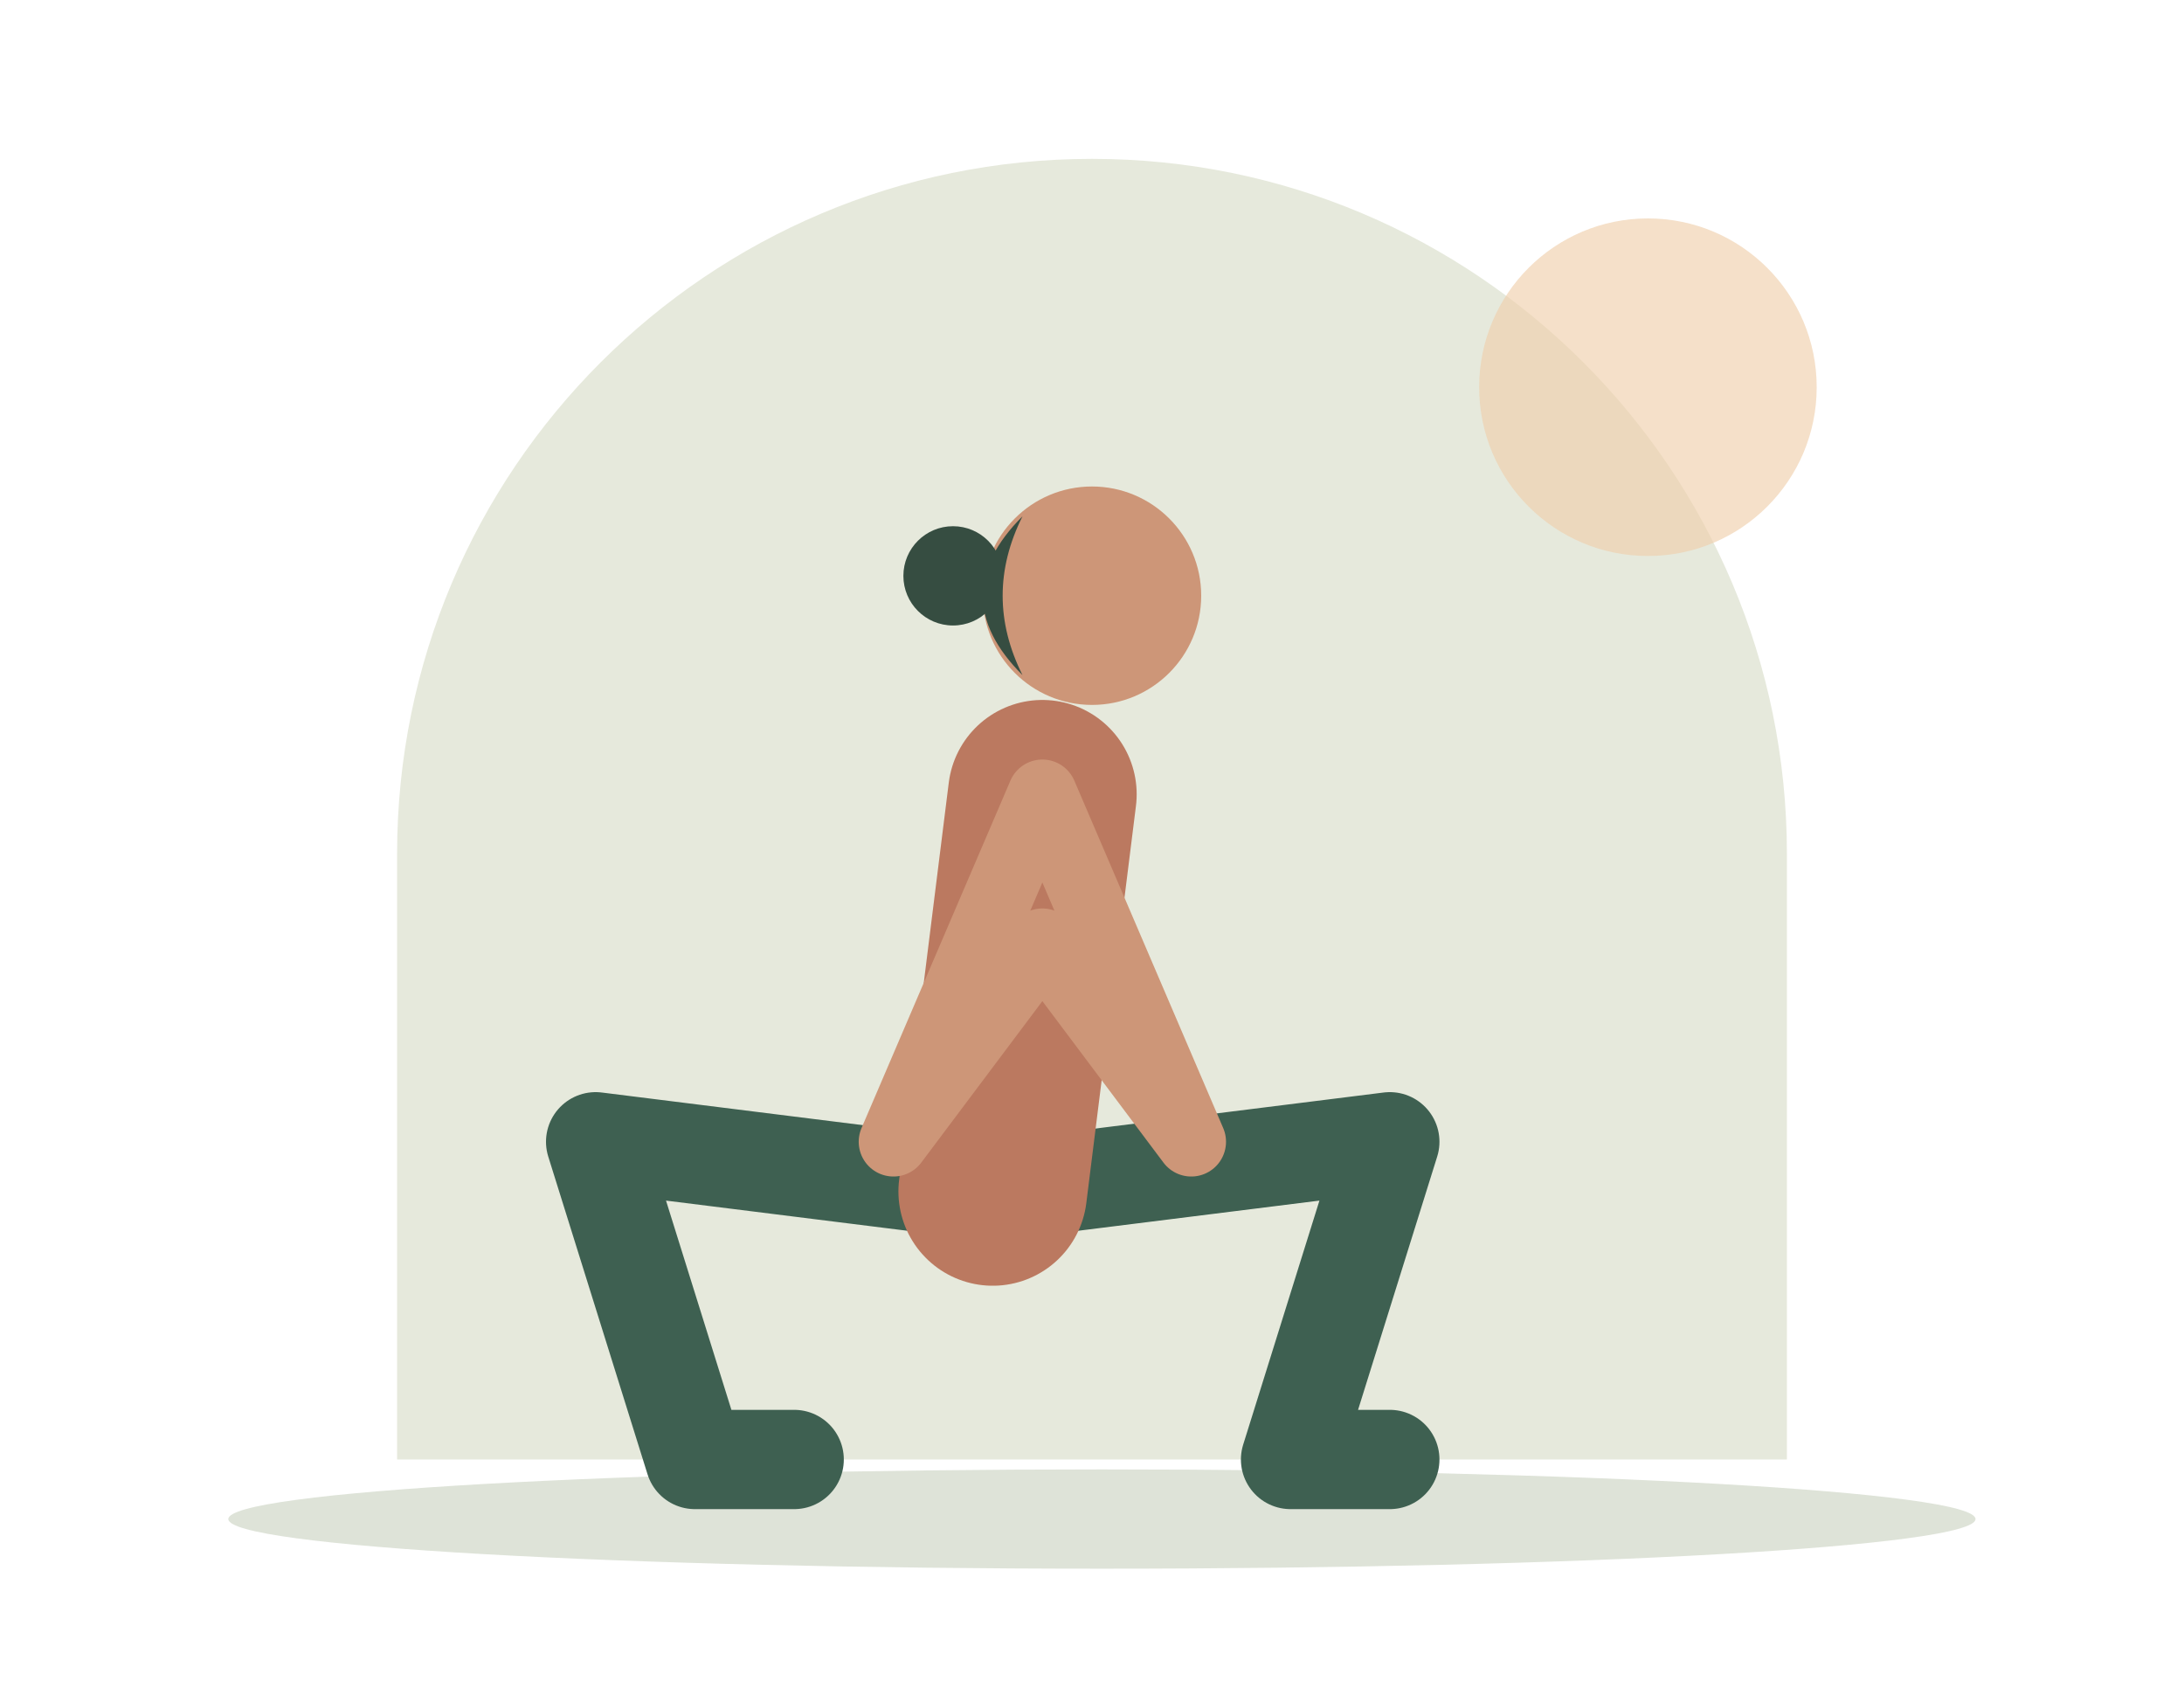
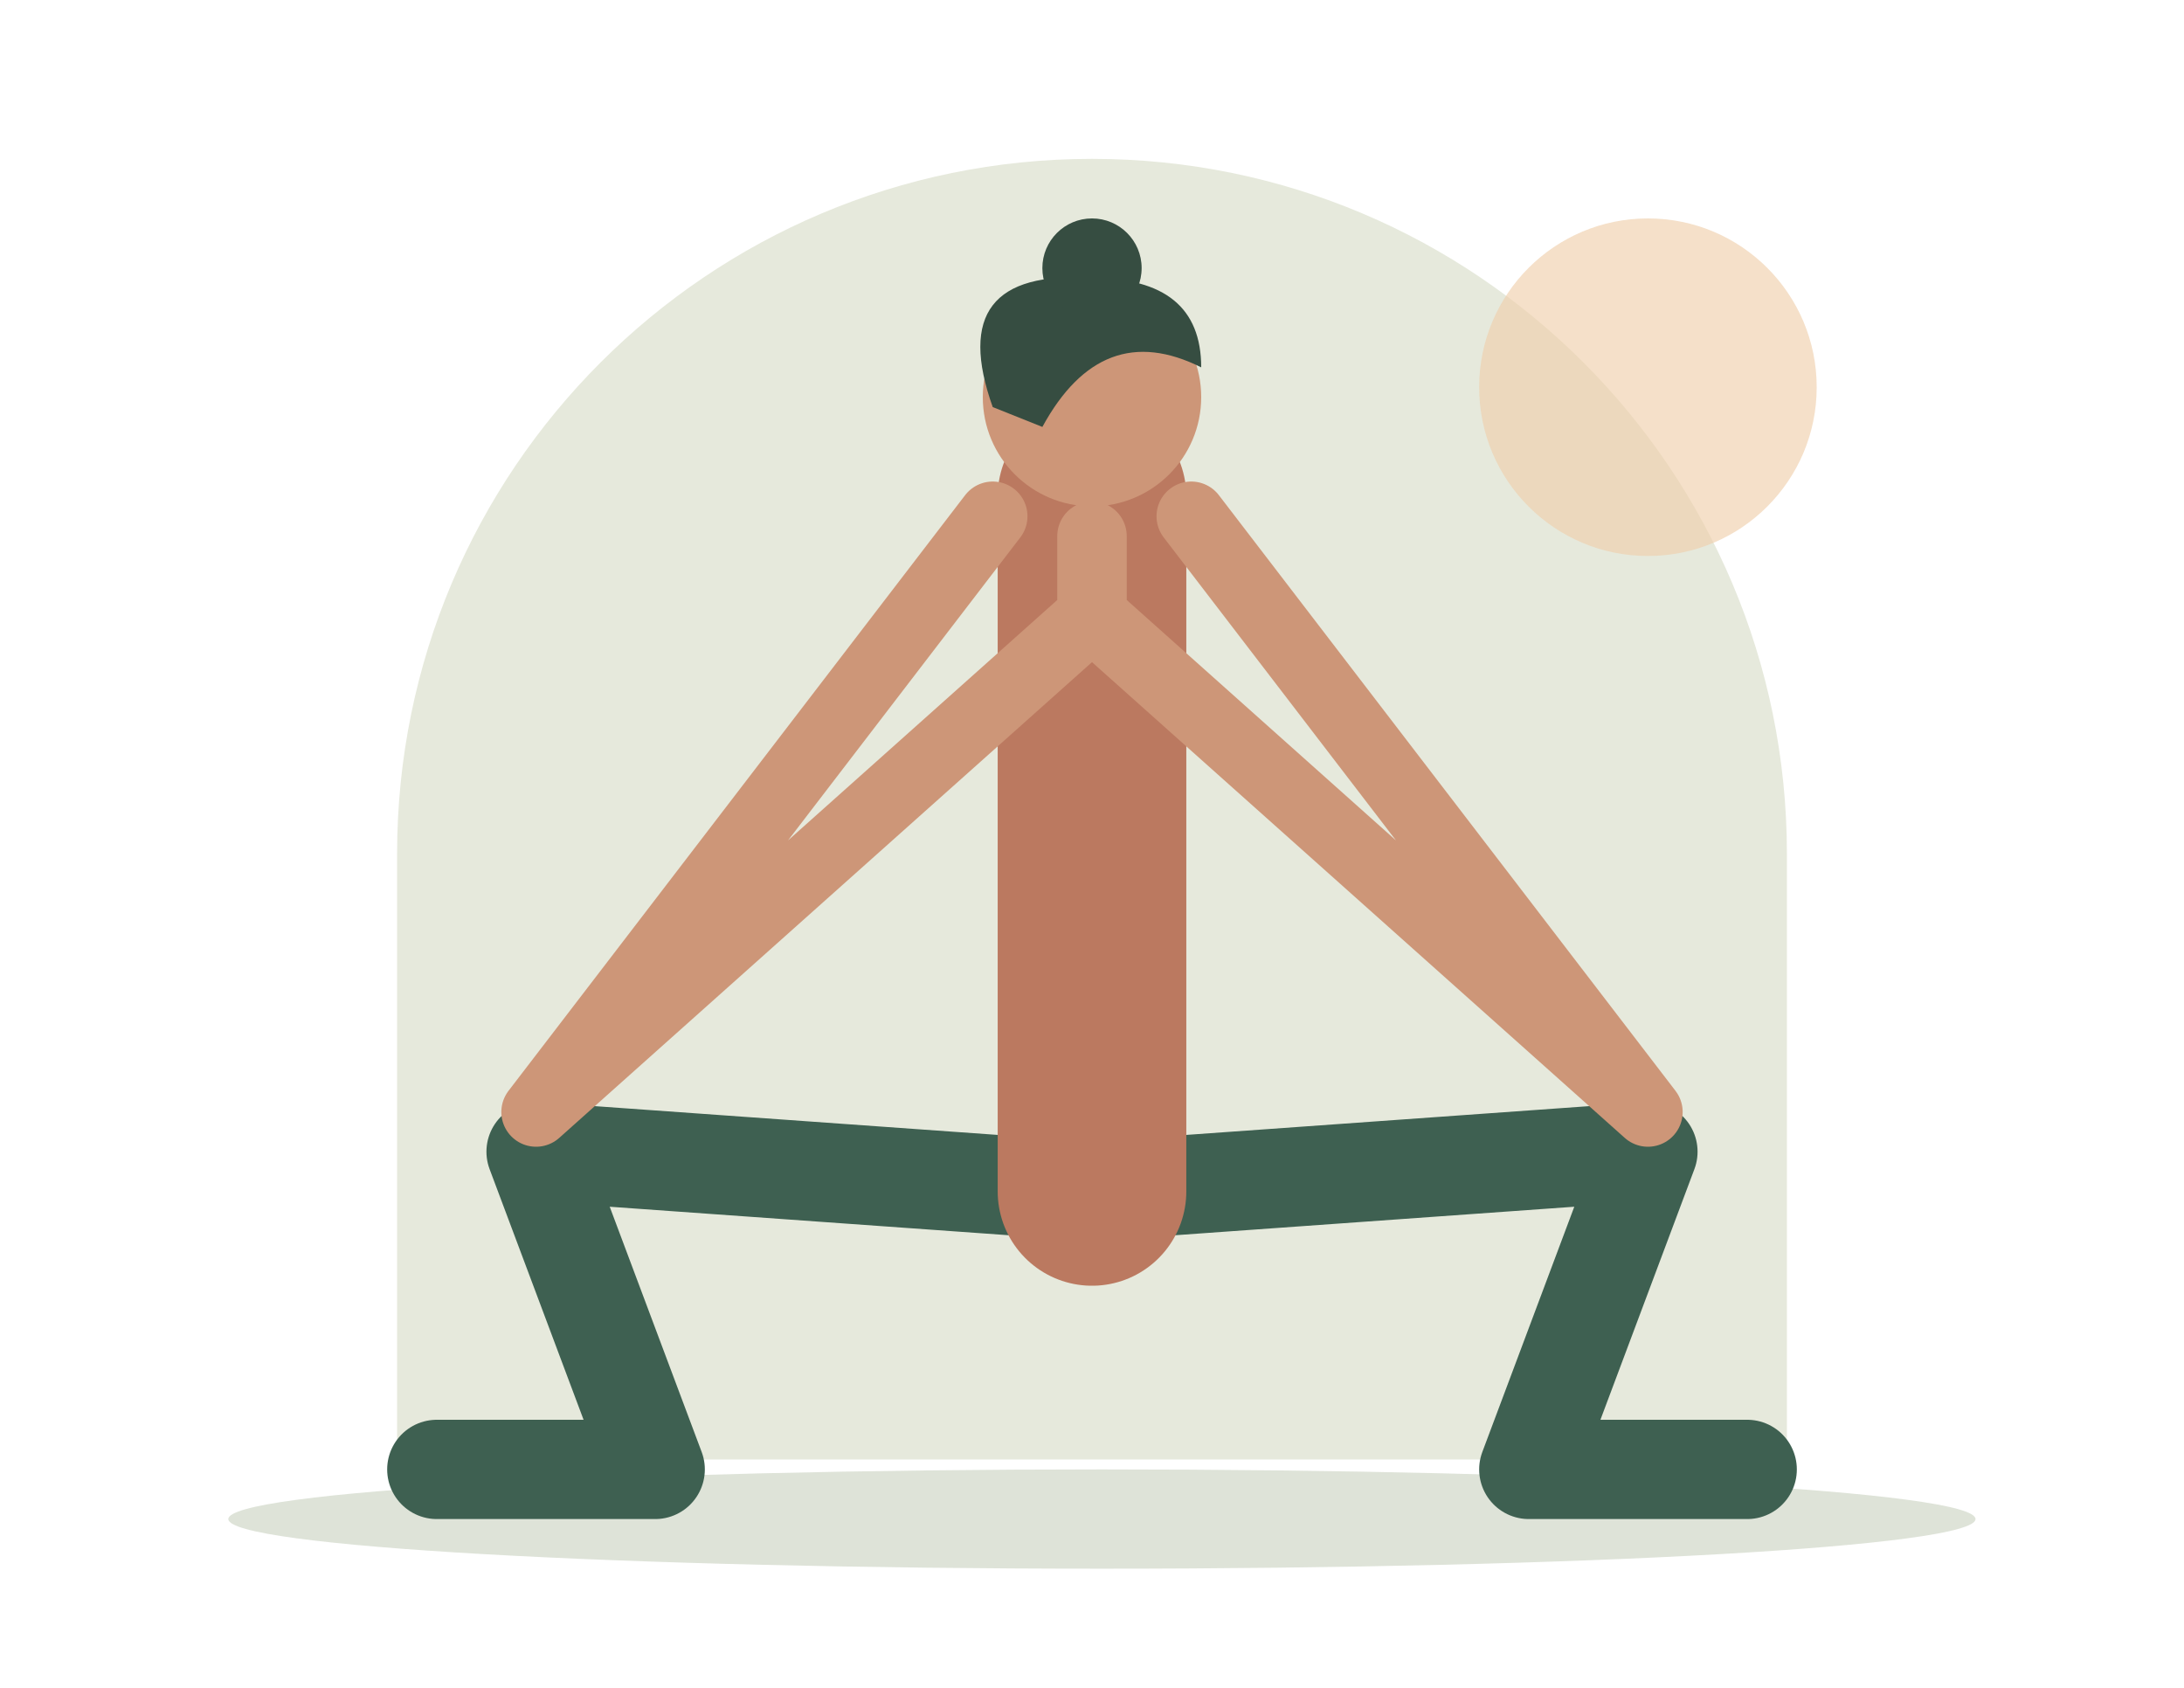
<svg xmlns="http://www.w3.org/2000/svg" width="440" height="340" viewBox="0 0 220 170">
  <path d="M40 147V86a70 70 0 0 1 140 0v61Z" fill="#e6e9dc" />
  <circle cx="166" cy="39" r="17" fill="#efcfac" opacity=".65" />
  <ellipse cx="111" cy="153" rx="88" ry="5" fill="#ccd4c3" opacity=".65" />
-   <path d="M100 120 L60 115 L70 147 L80 147 M100 120 L140 115 L130 147 L140 147" stroke="#3e6051" stroke-width="10" fill="none" stroke-linecap="round" stroke-linejoin="round" />
-   <path d="M105 80 L100 120" stroke="#bb7960" stroke-width="19" fill="none" stroke-linecap="round" />
-   <path d="M105 80 L90 115 L105 95 M105 80 L120 115 L105 95" stroke="#cd9678" stroke-width="7" fill="none" stroke-linecap="round" stroke-linejoin="round" />
-   <circle cx="110" cy="60" r="11" fill="#cd9678" />
-   <path d="M103 52 Q95 60 103 68 Q99 60 103 52 Z" fill="#364d41" />
-   <circle cx="96" cy="58" r="5" fill="#364d41" />
+   <path d="M110 120 L54 116 L66 148 L44 148 M110 120 L166 116 L154 148 L176 148" stroke="#3e6051" stroke-width="10" fill="none" stroke-linecap="round" stroke-linejoin="round" />
+   <path d="M110 50 L110 120" stroke="#bb7960" stroke-width="19" fill="none" stroke-linecap="round" />
+   <path d="M100 52 L54 112 L110 62 M120 52 L166 112 L110 62 M110 62 L110 54" stroke="#cd9678" stroke-width="7" fill="none" stroke-linecap="round" stroke-linejoin="round" />
+   <circle cx="110" cy="40" r="11" fill="#cd9678" />
+   <path d="M100 41 Q95 27 110 28 Q121 28 121 37 Q111 32 105 43Z" fill="#364d41" />
+   <circle cx="110" cy="27" r="5" fill="#364d41" />
</svg>
